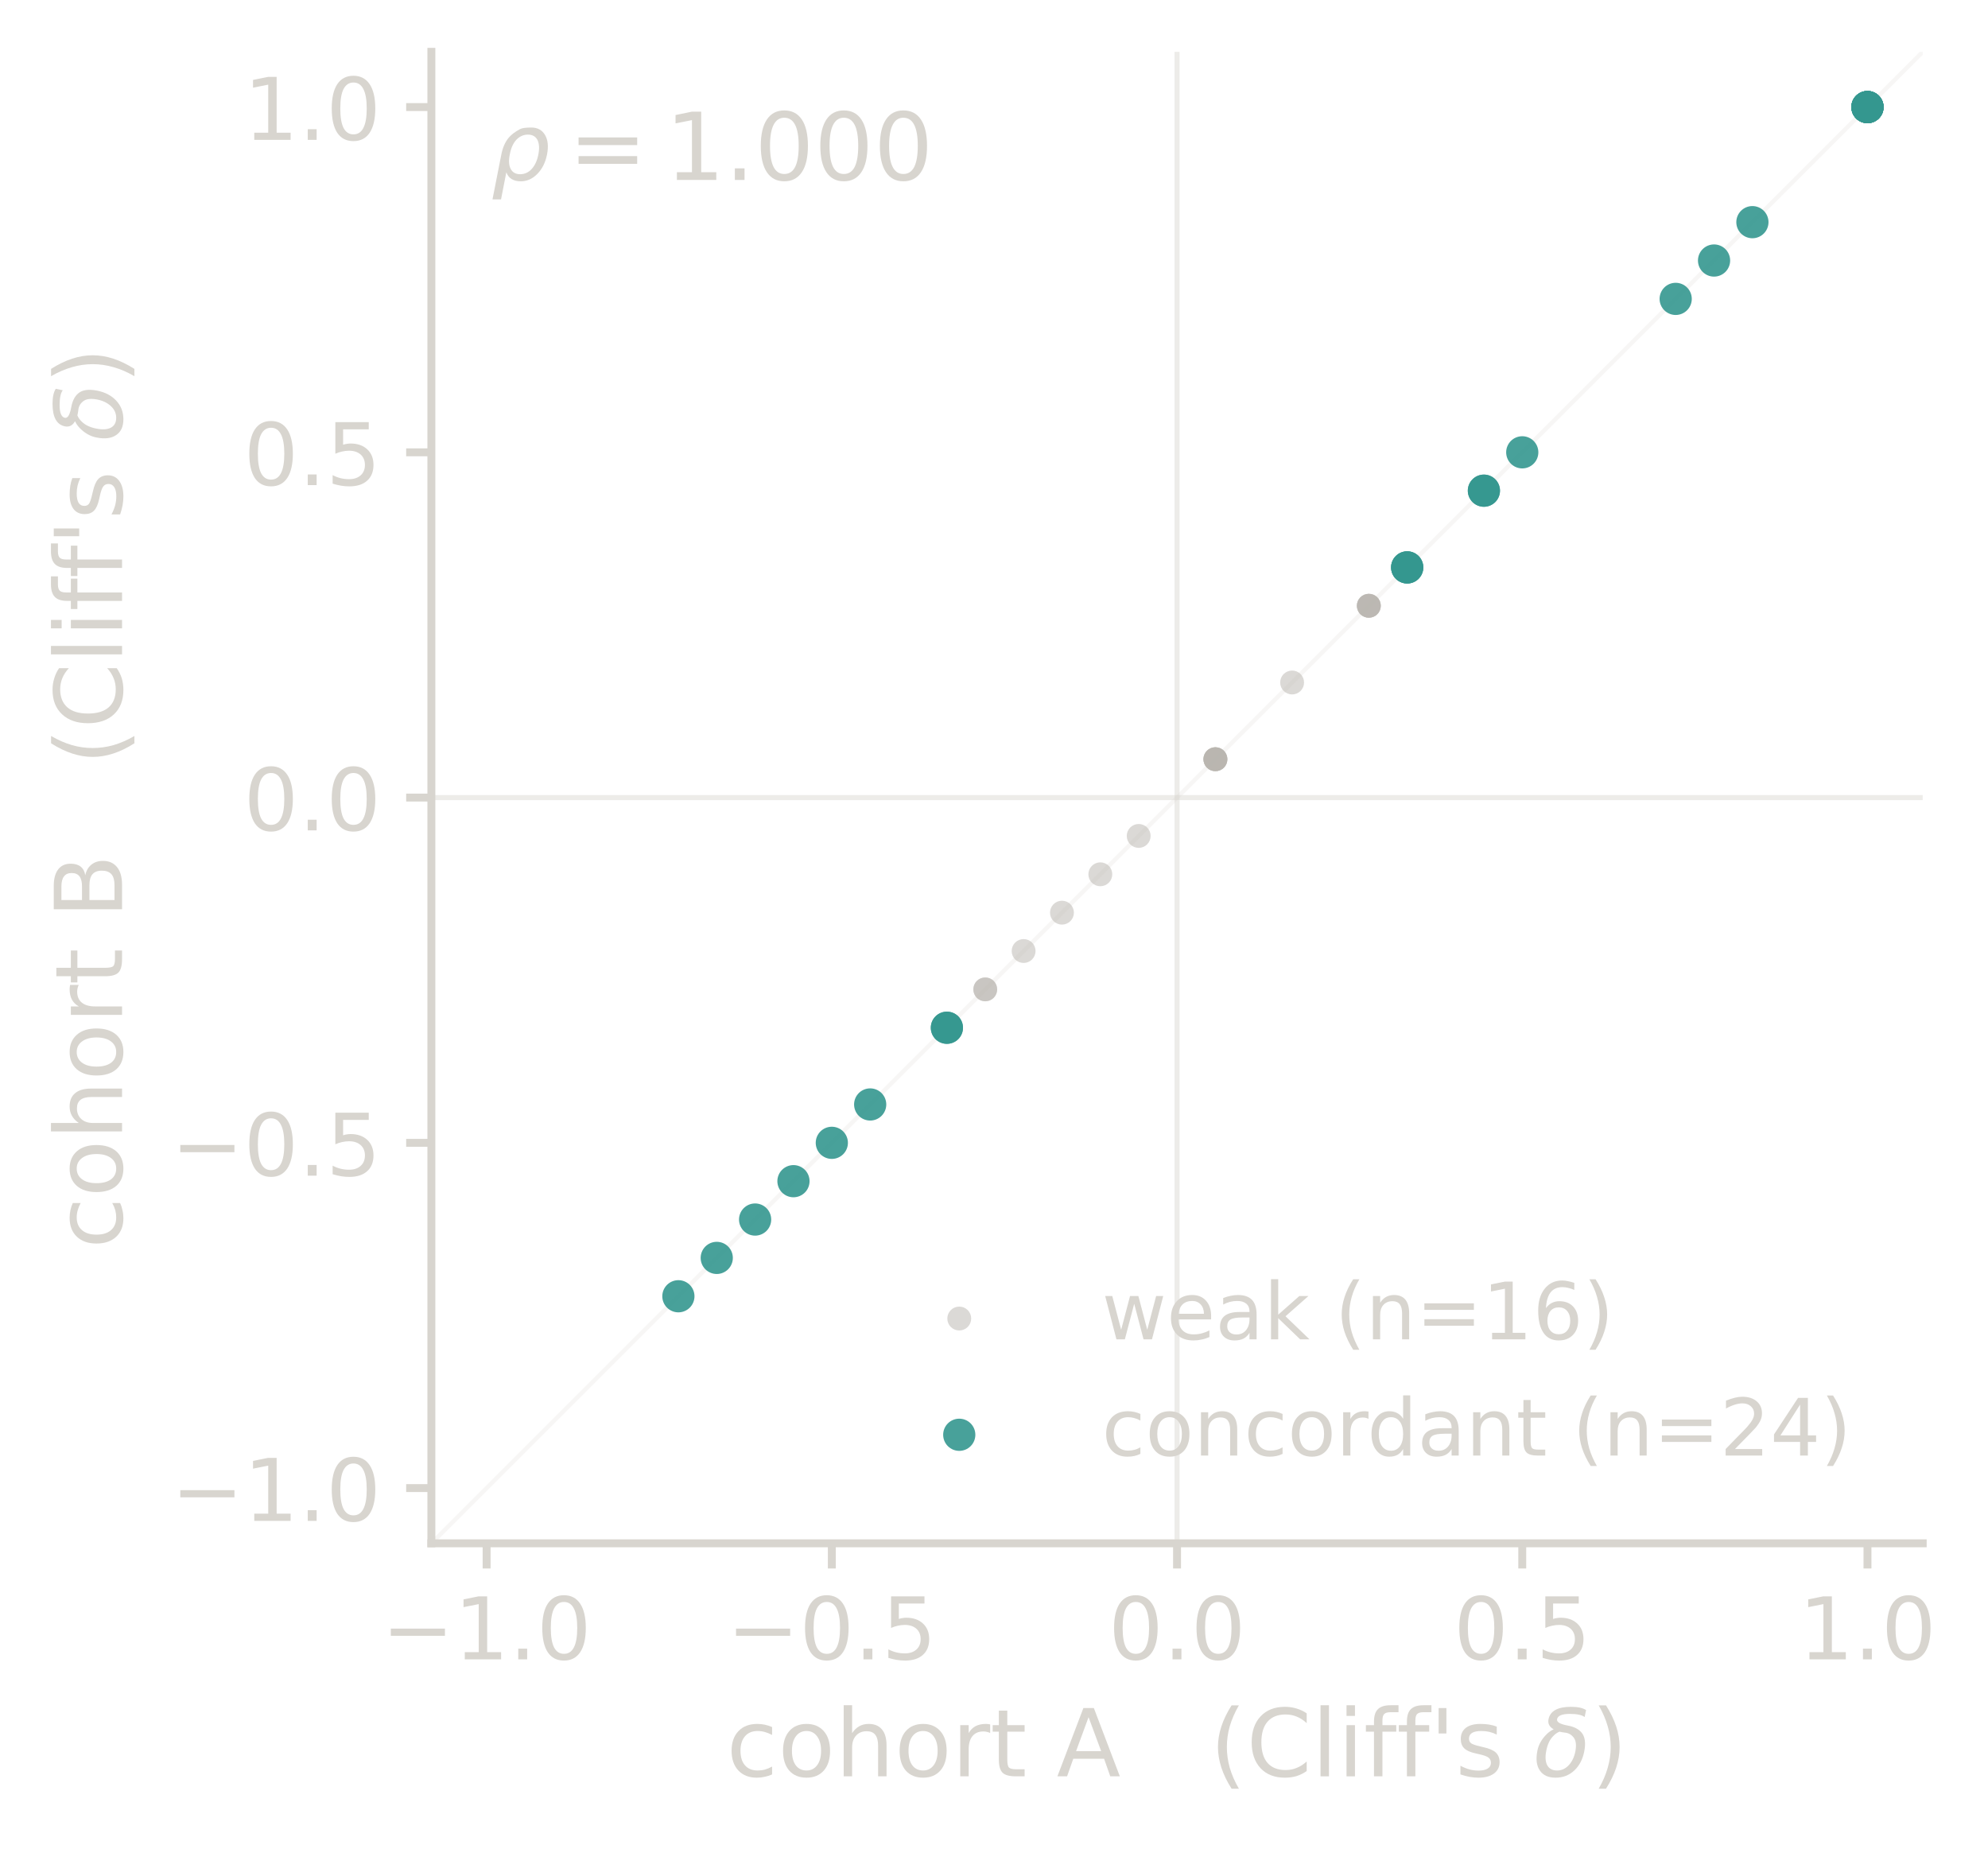
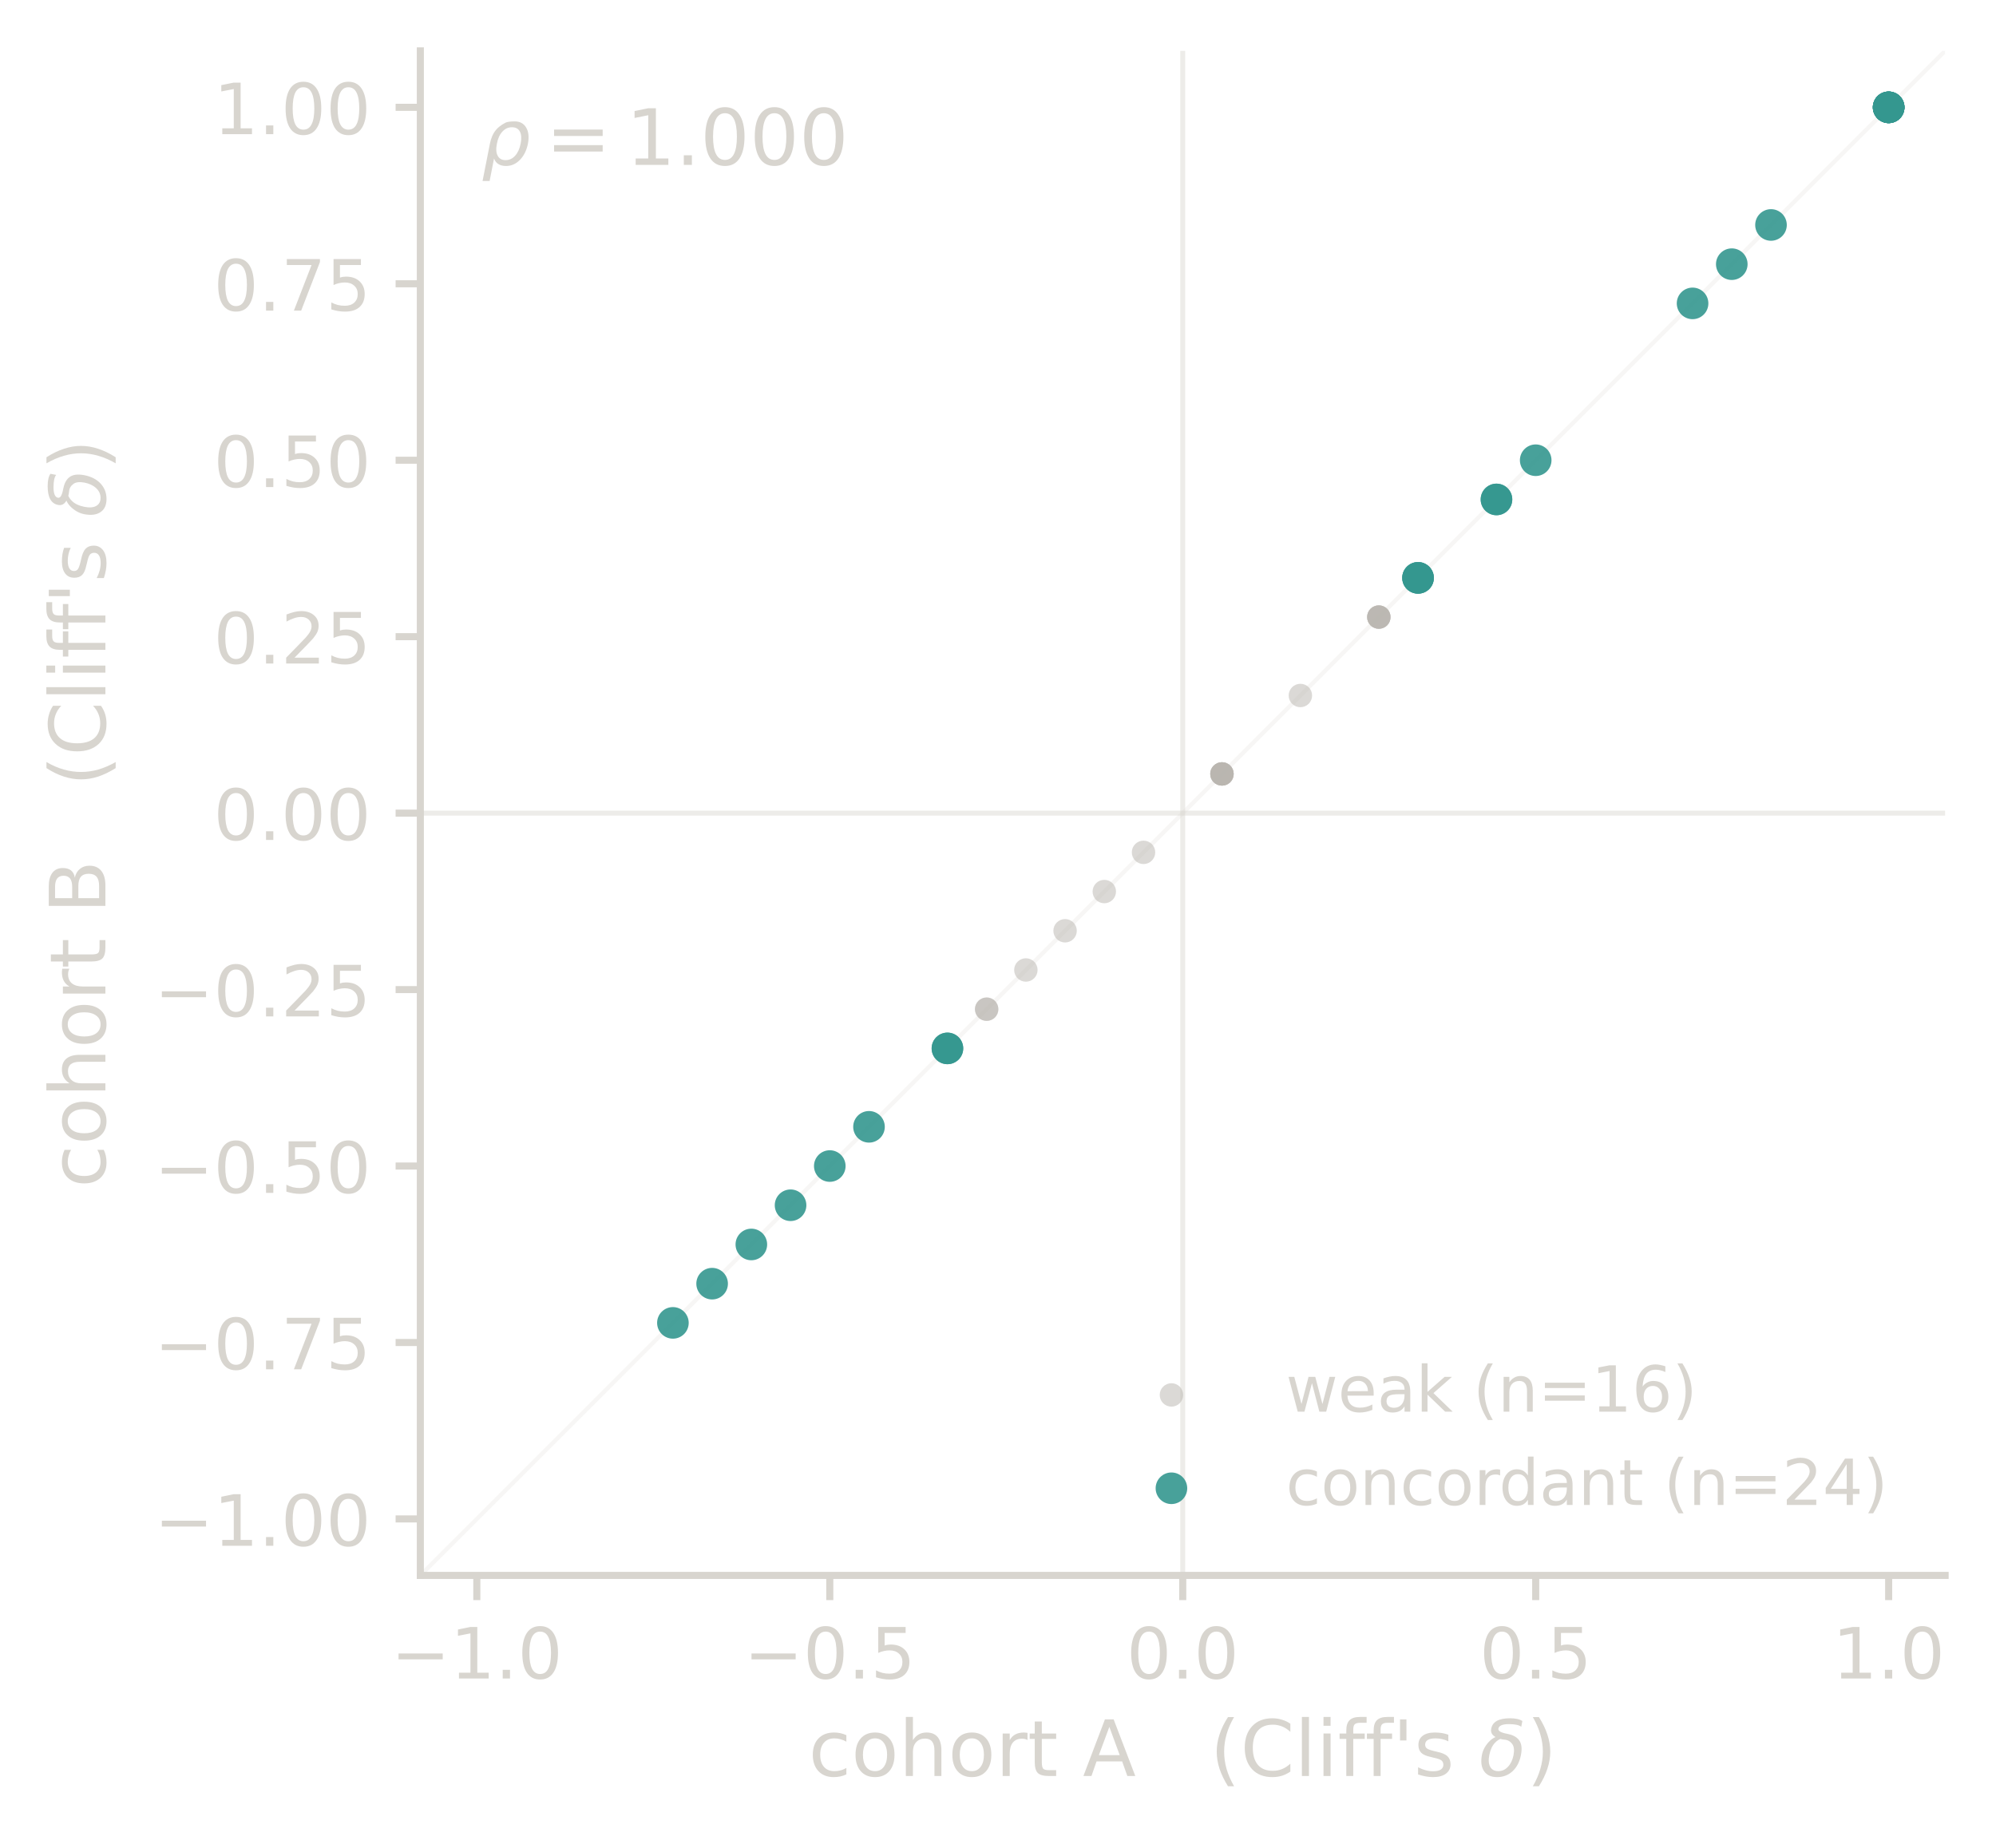
- <svg xmlns="http://www.w3.org/2000/svg" xmlns:xlink="http://www.w3.org/1999/xlink" width="276.15pt" height="256.755pt" viewBox="0 0 276.15 256.755" version="1.1">
+ <svg xmlns="http://www.w3.org/2000/svg" xmlns:xlink="http://www.w3.org/1999/xlink" width="282.491pt" height="261.524pt" viewBox="0 0 282.491 261.524" version="1.1">
  <defs>
    <style type="text/css">*{stroke-linejoin: round; stroke-linecap: butt}</style>
  </defs>
  <g id="figure_1">
    <g id="patch_1">
-       <path d="M 0 256.755  L 276.15 256.755  L 276.15 0  L 0 0  L 0 256.755  z " style="fill: none" />
+       <path d="M 0 261.524  L 282.491 261.524  L 282.491 0  L 0 0  L 0 261.524  z " style="fill: none" />
    </g>
    <g id="axes_1">
      <g id="patch_2">
-         <path d="M 59.921 214.36  L 267.081 214.36  L 267.081 7.2  L 59.921 7.2  L 59.921 214.36  z " style="fill: none" />
+         <path d="M 59.491 223  L 275.291 223  L 275.291 7.2  L 59.491 7.2  L 59.491 223  z " style="fill: none" />
      </g>
      <g id="line2d_1">
-         <path d="M 59.921 214.36  L 267.081 7.2  " clip-path="url(#ped44970151)" style="fill: none; stroke: #d8d5cf; stroke-opacity: 0.2; stroke-width: 0.6; stroke-linecap: square" />
+         <path d="M 59.491 223  L 275.291 7.2  " clip-path="url(#p931adbb7b1)" style="fill: none; stroke: #d8d5cf; stroke-opacity: 0.2; stroke-width: 0.6; stroke-linecap: square" />
      </g>
      <g id="PathCollection_1">
        <defs>
-           <path id="md36a46215d" d="M 0 1.658  C 0.44 1.658 0.862 1.484 1.173 1.173  C 1.484 0.862 1.658 0.44 1.658 0  C 1.658 -0.44 1.484 -0.862 1.173 -1.173  C 0.862 -1.484 0.44 -1.658 0 -1.658  C -0.44 -1.658 -0.862 -1.484 -1.173 -1.173  C -1.484 -0.862 -1.658 -0.44 -1.658 0  C -1.658 0.44 -1.484 0.862 -1.173 1.173  C -0.862 1.484 -0.44 1.658 0 1.658  z " />
+           <path id="m9fdbea22c9" d="M 0 1.658  C 0.44 1.658 0.862 1.484 1.173 1.173  C 1.484 0.862 1.658 0.44 1.658 0  C 1.658 -0.44 1.484 -0.862 1.173 -1.173  C 0.862 -1.484 0.44 -1.658 0 -1.658  C -0.44 -1.658 -0.862 -1.484 -1.173 -1.173  C -1.484 -0.862 -1.658 -0.44 -1.658 0  C -1.658 0.44 -1.484 0.862 -1.173 1.173  C -0.862 1.484 -0.44 1.658 0 1.658  z " />
        </defs>
-         <g clip-path="url(#ped44970151)">
-           <use xlink:href="#md36a46215d" x="190.142" y="84.139" style="fill: #b8b4ae; fill-opacity: 0.5" />
-           <use xlink:href="#md36a46215d" x="136.86" y="137.421" style="fill: #b8b4ae; fill-opacity: 0.5" />
-           <use xlink:href="#md36a46215d" x="190.142" y="84.139" style="fill: #b8b4ae; fill-opacity: 0.5" />
-           <use xlink:href="#md36a46215d" x="190.142" y="84.139" style="fill: #b8b4ae; fill-opacity: 0.5" />
-           <use xlink:href="#md36a46215d" x="136.86" y="137.421" style="fill: #b8b4ae; fill-opacity: 0.5" />
-           <use xlink:href="#md36a46215d" x="190.142" y="84.139" style="fill: #b8b4ae; fill-opacity: 0.5" />
-           <use xlink:href="#md36a46215d" x="142.188" y="132.093" style="fill: #b8b4ae; fill-opacity: 0.5" />
-           <use xlink:href="#md36a46215d" x="179.486" y="94.795" style="fill: #b8b4ae; fill-opacity: 0.5" />
-           <use xlink:href="#md36a46215d" x="147.516" y="126.765" style="fill: #b8b4ae; fill-opacity: 0.5" />
-           <use xlink:href="#md36a46215d" x="152.845" y="121.436" style="fill: #b8b4ae; fill-opacity: 0.5" />
-           <use xlink:href="#md36a46215d" x="168.829" y="105.452" style="fill: #b8b4ae; fill-opacity: 0.5" />
-           <use xlink:href="#md36a46215d" x="168.829" y="105.452" style="fill: #b8b4ae; fill-opacity: 0.5" />
-           <use xlink:href="#md36a46215d" x="168.829" y="105.452" style="fill: #b8b4ae; fill-opacity: 0.5" />
-           <use xlink:href="#md36a46215d" x="158.173" y="116.108" style="fill: #b8b4ae; fill-opacity: 0.5" />
-           <use xlink:href="#md36a46215d" x="168.829" y="105.452" style="fill: #b8b4ae; fill-opacity: 0.5" />
-           <use xlink:href="#md36a46215d" x="168.829" y="105.452" style="fill: #b8b4ae; fill-opacity: 0.5" />
+         <g clip-path="url(#p931adbb7b1)">
+           <use xlink:href="#m9fdbea22c9" x="195.143" y="87.348" style="fill: #b8b4ae; fill-opacity: 0.5" />
+           <use xlink:href="#m9fdbea22c9" x="139.639" y="142.852" style="fill: #b8b4ae; fill-opacity: 0.5" />
+           <use xlink:href="#m9fdbea22c9" x="195.143" y="87.348" style="fill: #b8b4ae; fill-opacity: 0.5" />
+           <use xlink:href="#m9fdbea22c9" x="195.143" y="87.348" style="fill: #b8b4ae; fill-opacity: 0.5" />
+           <use xlink:href="#m9fdbea22c9" x="139.639" y="142.852" style="fill: #b8b4ae; fill-opacity: 0.5" />
+           <use xlink:href="#m9fdbea22c9" x="195.143" y="87.348" style="fill: #b8b4ae; fill-opacity: 0.5" />
+           <use xlink:href="#m9fdbea22c9" x="145.19" y="137.302" style="fill: #b8b4ae; fill-opacity: 0.5" />
+           <use xlink:href="#m9fdbea22c9" x="184.042" y="98.449" style="fill: #b8b4ae; fill-opacity: 0.5" />
+           <use xlink:href="#m9fdbea22c9" x="150.74" y="131.751" style="fill: #b8b4ae; fill-opacity: 0.5" />
+           <use xlink:href="#m9fdbea22c9" x="156.29" y="126.201" style="fill: #b8b4ae; fill-opacity: 0.5" />
+           <use xlink:href="#m9fdbea22c9" x="172.942" y="109.55" style="fill: #b8b4ae; fill-opacity: 0.5" />
+           <use xlink:href="#m9fdbea22c9" x="172.942" y="109.55" style="fill: #b8b4ae; fill-opacity: 0.5" />
+           <use xlink:href="#m9fdbea22c9" x="172.942" y="109.55" style="fill: #b8b4ae; fill-opacity: 0.5" />
+           <use xlink:href="#m9fdbea22c9" x="161.841" y="120.65" style="fill: #b8b4ae; fill-opacity: 0.5" />
+           <use xlink:href="#m9fdbea22c9" x="172.942" y="109.55" style="fill: #b8b4ae; fill-opacity: 0.5" />
+           <use xlink:href="#m9fdbea22c9" x="172.942" y="109.55" style="fill: #b8b4ae; fill-opacity: 0.5" />
        </g>
      </g>
      <g id="matplotlib.axis_1">
        <g id="xtick_1">
          <g id="line2d_2">
            <defs>
-               <path id="mf3739a3560" d="M 0 0  L 0 3.5  " style="stroke: #d8d5cf; stroke-width: 1.1" />
+               <path id="m8e0498cc14" d="M 0 0  L 0 3.5  " style="stroke: #d8d5cf" />
            </defs>
            <g>
-               <use xlink:href="#mf3739a3560" x="67.594" y="214.36" style="fill: #d8d5cf; stroke: #d8d5cf; stroke-width: 1.1" />
+               <use xlink:href="#m8e0498cc14" x="67.484" y="223" style="fill: #d8d5cf; stroke: #d8d5cf" />
            </g>
          </g>
          <g id="text_1">
-             <text style="font-size: 12px; font-family: 'DejaVu Sans', 'Bitstream Vera Sans', 'Computer Modern Sans Serif', 'Lucida Grande', 'Verdana', 'Geneva', 'Lucid', 'Arial', 'Helvetica', 'Avant Garde', sans-serif; text-anchor: middle; fill: #d8d5cf" x="67.594" y="230.478" transform="rotate(-0 67.59353 230.4781)">−1.0</text>
+             <text style="font-size: 10px; font-family: 'DejaVu Sans', 'Bitstream Vera Sans', 'Computer Modern Sans Serif', 'Lucida Grande', 'Verdana', 'Geneva', 'Lucid', 'Arial', 'Helvetica', 'Avant Garde', sans-serif; text-anchor: middle; fill: #d8d5cf" x="67.484" y="237.598" transform="rotate(-0 67.48384 237.5984)">−1.0</text>
          </g>
        </g>
        <g id="xtick_2">
          <g id="line2d_3">
            <g>
-               <use xlink:href="#mf3739a3560" x="115.547" y="214.36" style="fill: #d8d5cf; stroke: #d8d5cf; stroke-width: 1.1" />
+               <use xlink:href="#m8e0498cc14" x="117.438" y="223" style="fill: #d8d5cf; stroke: #d8d5cf" />
            </g>
          </g>
          <g id="text_2">
-             <text style="font-size: 12px; font-family: 'DejaVu Sans', 'Bitstream Vera Sans', 'Computer Modern Sans Serif', 'Lucida Grande', 'Verdana', 'Geneva', 'Lucid', 'Arial', 'Helvetica', 'Avant Garde', sans-serif; text-anchor: middle; fill: #d8d5cf" x="115.547" y="230.478" transform="rotate(-0 115.5472 230.4781)">−0.5</text>
+             <text style="font-size: 10px; font-family: 'DejaVu Sans', 'Bitstream Vera Sans', 'Computer Modern Sans Serif', 'Lucida Grande', 'Verdana', 'Geneva', 'Lucid', 'Arial', 'Helvetica', 'Avant Garde', sans-serif; text-anchor: middle; fill: #d8d5cf" x="117.438" y="237.598" transform="rotate(-0 117.4375 237.5984)">−0.5</text>
          </g>
        </g>
        <g id="xtick_3">
          <g id="line2d_4">
            <g>
-               <use xlink:href="#mf3739a3560" x="163.501" y="214.36" style="fill: #d8d5cf; stroke: #d8d5cf; stroke-width: 1.1" />
+               <use xlink:href="#m8e0498cc14" x="167.391" y="223" style="fill: #d8d5cf; stroke: #d8d5cf" />
            </g>
          </g>
          <g id="text_3">
-             <text style="font-size: 12px; font-family: 'DejaVu Sans', 'Bitstream Vera Sans', 'Computer Modern Sans Serif', 'Lucida Grande', 'Verdana', 'Geneva', 'Lucid', 'Arial', 'Helvetica', 'Avant Garde', sans-serif; text-anchor: middle; fill: #d8d5cf" x="163.501" y="230.478" transform="rotate(-0 163.5009 230.4781)">0.0</text>
+             <text style="font-size: 10px; font-family: 'DejaVu Sans', 'Bitstream Vera Sans', 'Computer Modern Sans Serif', 'Lucida Grande', 'Verdana', 'Geneva', 'Lucid', 'Arial', 'Helvetica', 'Avant Garde', sans-serif; text-anchor: middle; fill: #d8d5cf" x="167.391" y="237.598" transform="rotate(-0 167.3913 237.5984)">0.0</text>
          </g>
        </g>
        <g id="xtick_4">
          <g id="line2d_5">
            <g>
-               <use xlink:href="#mf3739a3560" x="211.455" y="214.36" style="fill: #d8d5cf; stroke: #d8d5cf; stroke-width: 1.1" />
+               <use xlink:href="#m8e0498cc14" x="217.345" y="223" style="fill: #d8d5cf; stroke: #d8d5cf" />
            </g>
          </g>
          <g id="text_4">
-             <text style="font-size: 12px; font-family: 'DejaVu Sans', 'Bitstream Vera Sans', 'Computer Modern Sans Serif', 'Lucida Grande', 'Verdana', 'Geneva', 'Lucid', 'Arial', 'Helvetica', 'Avant Garde', sans-serif; text-anchor: middle; fill: #d8d5cf" x="211.455" y="230.478" transform="rotate(-0 211.4546 230.4781)">0.5</text>
+             <text style="font-size: 10px; font-family: 'DejaVu Sans', 'Bitstream Vera Sans', 'Computer Modern Sans Serif', 'Lucida Grande', 'Verdana', 'Geneva', 'Lucid', 'Arial', 'Helvetica', 'Avant Garde', sans-serif; text-anchor: middle; fill: #d8d5cf" x="217.345" y="237.598" transform="rotate(-0 217.345 237.5984)">0.5</text>
          </g>
        </g>
        <g id="xtick_5">
          <g id="line2d_6">
            <g>
-               <use xlink:href="#mf3739a3560" x="259.408" y="214.36" style="fill: #d8d5cf; stroke: #d8d5cf; stroke-width: 1.1" />
+               <use xlink:href="#m8e0498cc14" x="267.299" y="223" style="fill: #d8d5cf; stroke: #d8d5cf" />
            </g>
          </g>
          <g id="text_5">
-             <text style="font-size: 12px; font-family: 'DejaVu Sans', 'Bitstream Vera Sans', 'Computer Modern Sans Serif', 'Lucida Grande', 'Verdana', 'Geneva', 'Lucid', 'Arial', 'Helvetica', 'Avant Garde', sans-serif; text-anchor: middle; fill: #d8d5cf" x="259.408" y="230.478" transform="rotate(-0 259.4083 230.4781)">1.0</text>
+             <text style="font-size: 10px; font-family: 'DejaVu Sans', 'Bitstream Vera Sans', 'Computer Modern Sans Serif', 'Lucida Grande', 'Verdana', 'Geneva', 'Lucid', 'Arial', 'Helvetica', 'Avant Garde', sans-serif; text-anchor: middle; fill: #d8d5cf" x="267.299" y="237.598" transform="rotate(-0 267.2987 237.5984)">1.0</text>
          </g>
        </g>
        <g id="text_6">
-           <g style="fill: #d8d5cf" transform="translate(100.9059 246.8517)">
+           <g style="fill: #d8d5cf" transform="translate(114.4262 252.0364)">
            <text>
-               <tspan x="0" y="-0.125" style="font-size: 13px; font-family: 'DejaVu Sans'; fill: #d8d5cf">c</tspan>
-               <tspan x="7.147" y="-0.125" style="font-size: 13px; font-family: 'DejaVu Sans'; fill: #d8d5cf">o</tspan>
-               <tspan x="15.101" y="-0.125" style="font-size: 13px; font-family: 'DejaVu Sans'; fill: #d8d5cf">h</tspan>
-               <tspan x="23.34" y="-0.125" style="font-size: 13px; font-family: 'DejaVu Sans'; fill: #d8d5cf">o</tspan>
-               <tspan x="31.294" y="-0.125" style="font-size: 13px; font-family: 'DejaVu Sans'; fill: #d8d5cf">r</tspan>
-               <tspan x="36.639" y="-0.125" style="font-size: 13px; font-family: 'DejaVu Sans'; fill: #d8d5cf">t</tspan>
-               <tspan x="41.736" y="-0.125" style="font-size: 13px; font-family: 'DejaVu Sans'; fill: #d8d5cf"> </tspan>
-               <tspan x="45.868" y="-0.125" style="font-size: 13px; font-family: 'DejaVu Sans'; fill: #d8d5cf">A</tspan>
-               <tspan x="54.761" y="-0.125" style="font-size: 13px; font-family: 'DejaVu Sans'; fill: #d8d5cf"> </tspan>
-               <tspan x="58.894" y="-0.125" style="font-size: 13px; font-family: 'DejaVu Sans'; fill: #d8d5cf"> </tspan>
-               <tspan x="63.026" y="-0.125" style="font-size: 13px; font-family: 'DejaVu Sans'; fill: #d8d5cf"> </tspan>
-               <tspan x="67.158" y="-0.125" style="font-size: 13px; font-family: 'DejaVu Sans'; fill: #d8d5cf">(</tspan>
-               <tspan x="72.23" y="-0.125" style="font-size: 13px; font-family: 'DejaVu Sans'; fill: #d8d5cf">C</tspan>
-               <tspan x="81.307" y="-0.125" style="font-size: 13px; font-family: 'DejaVu Sans'; fill: #d8d5cf">l</tspan>
-               <tspan x="84.919" y="-0.125" style="font-size: 13px; font-family: 'DejaVu Sans'; fill: #d8d5cf">i</tspan>
-               <tspan x="88.531" y="-0.125" style="font-size: 13px; font-family: 'DejaVu Sans'; fill: #d8d5cf">f</tspan>
-               <tspan x="93.107" y="-0.125" style="font-size: 13px; font-family: 'DejaVu Sans'; fill: #d8d5cf">f</tspan>
-               <tspan x="97.684" y="-0.125" style="font-size: 13px; font-family: 'DejaVu Sans'; fill: #d8d5cf">'</tspan>
-               <tspan x="101.258" y="-0.125" style="font-size: 13px; font-family: 'DejaVu Sans'; fill: #d8d5cf">s</tspan>
-               <tspan x="108.031" y="-0.125" style="font-size: 13px; font-family: 'DejaVu Sans'; fill: #d8d5cf"> </tspan>
-               <tspan x="120.117" y="-0.125" style="font-size: 13px; font-family: 'DejaVu Sans'; fill: #d8d5cf">)</tspan>
-               <tspan x="112.163" y="-0.125" style="font-style: oblique; font-size: 13px; font-family: 'DejaVu Sans'; fill: #d8d5cf">δ</tspan>
+               <tspan x="0" y="-0.641" style="font-size: 11px; font-family: 'DejaVu Sans'; fill: #d8d5cf">c</tspan>
+               <tspan x="6.048" y="-0.641" style="font-size: 11px; font-family: 'DejaVu Sans'; fill: #d8d5cf">o</tspan>
+               <tspan x="12.778" y="-0.641" style="font-size: 11px; font-family: 'DejaVu Sans'; fill: #d8d5cf">h</tspan>
+               <tspan x="19.75" y="-0.641" style="font-size: 11px; font-family: 'DejaVu Sans'; fill: #d8d5cf">o</tspan>
+               <tspan x="26.479" y="-0.641" style="font-size: 11px; font-family: 'DejaVu Sans'; fill: #d8d5cf">r</tspan>
+               <tspan x="31.002" y="-0.641" style="font-size: 11px; font-family: 'DejaVu Sans'; fill: #d8d5cf">t</tspan>
+               <tspan x="35.315" y="-0.641" style="font-size: 11px; font-family: 'DejaVu Sans'; fill: #d8d5cf"> </tspan>
+               <tspan x="38.812" y="-0.641" style="font-size: 11px; font-family: 'DejaVu Sans'; fill: #d8d5cf">A</tspan>
+               <tspan x="46.336" y="-0.641" style="font-size: 11px; font-family: 'DejaVu Sans'; fill: #d8d5cf"> </tspan>
+               <tspan x="49.833" y="-0.641" style="font-size: 11px; font-family: 'DejaVu Sans'; fill: #d8d5cf"> </tspan>
+               <tspan x="53.33" y="-0.641" style="font-size: 11px; font-family: 'DejaVu Sans'; fill: #d8d5cf"> </tspan>
+               <tspan x="56.826" y="-0.641" style="font-size: 11px; font-family: 'DejaVu Sans'; fill: #d8d5cf">(</tspan>
+               <tspan x="61.118" y="-0.641" style="font-size: 11px; font-family: 'DejaVu Sans'; fill: #d8d5cf">C</tspan>
+               <tspan x="68.798" y="-0.641" style="font-size: 11px; font-family: 'DejaVu Sans'; fill: #d8d5cf">l</tspan>
+               <tspan x="71.854" y="-0.641" style="font-size: 11px; font-family: 'DejaVu Sans'; fill: #d8d5cf">i</tspan>
+               <tspan x="74.911" y="-0.641" style="font-size: 11px; font-family: 'DejaVu Sans'; fill: #d8d5cf">f</tspan>
+               <tspan x="78.783" y="-0.641" style="font-size: 11px; font-family: 'DejaVu Sans'; fill: #d8d5cf">f</tspan>
+               <tspan x="82.656" y="-0.641" style="font-size: 11px; font-family: 'DejaVu Sans'; fill: #d8d5cf">'</tspan>
+               <tspan x="85.68" y="-0.641" style="font-size: 11px; font-family: 'DejaVu Sans'; fill: #d8d5cf">s</tspan>
+               <tspan x="91.411" y="-0.641" style="font-size: 11px; font-family: 'DejaVu Sans'; fill: #d8d5cf"> </tspan>
+               <tspan x="101.637" y="-0.641" style="font-size: 11px; font-family: 'DejaVu Sans'; fill: #d8d5cf">)</tspan>
+               <tspan x="94.907" y="-0.641" style="font-style: oblique; font-size: 11px; font-family: 'DejaVu Sans'; fill: #d8d5cf">δ</tspan>
            </text>
          </g>
        </g>
      </g>
      <g id="matplotlib.axis_2">
        <g id="ytick_1">
          <g id="line2d_7">
            <defs>
-               <path id="mf07d31e3d8" d="M 0 0  L -3.5 0  " style="stroke: #d8d5cf; stroke-width: 1.1" />
+               <path id="mfb44333717" d="M 0 0  L -3.5 0  " style="stroke: #d8d5cf" />
            </defs>
            <g>
-               <use xlink:href="#mf07d31e3d8" x="59.921" y="206.687" style="fill: #d8d5cf; stroke: #d8d5cf; stroke-width: 1.1" />
+               <use xlink:href="#mfb44333717" x="59.491" y="215.007" style="fill: #d8d5cf; stroke: #d8d5cf" />
            </g>
          </g>
          <g id="text_7">
-             <text style="font-size: 12px; font-family: 'DejaVu Sans', 'Bitstream Vera Sans', 'Computer Modern Sans Serif', 'Lucida Grande', 'Verdana', 'Geneva', 'Lucid', 'Arial', 'Helvetica', 'Avant Garde', sans-serif; text-anchor: end; fill: #d8d5cf" x="52.921" y="211.246" transform="rotate(-0 52.92094 211.2465)">−1.0</text>
+             <text style="font-size: 10px; font-family: 'DejaVu Sans', 'Bitstream Vera Sans', 'Computer Modern Sans Serif', 'Lucida Grande', 'Verdana', 'Geneva', 'Lucid', 'Arial', 'Helvetica', 'Avant Garde', sans-serif; text-anchor: end; fill: #d8d5cf" x="52.491" y="218.807" transform="rotate(-0 52.49125 218.8066)">−1.00</text>
          </g>
        </g>
        <g id="ytick_2">
          <g id="line2d_8">
            <g>
-               <use xlink:href="#mf07d31e3d8" x="59.921" y="158.734" style="fill: #d8d5cf; stroke: #d8d5cf; stroke-width: 1.1" />
+               <use xlink:href="#mfb44333717" x="59.491" y="190.031" style="fill: #d8d5cf; stroke: #d8d5cf" />
            </g>
          </g>
          <g id="text_8">
-             <text style="font-size: 12px; font-family: 'DejaVu Sans', 'Bitstream Vera Sans', 'Computer Modern Sans Serif', 'Lucida Grande', 'Verdana', 'Geneva', 'Lucid', 'Arial', 'Helvetica', 'Avant Garde', sans-serif; text-anchor: end; fill: #d8d5cf" x="52.921" y="163.293" transform="rotate(-0 52.92094 163.2928)">−0.5</text>
+             <text style="font-size: 10px; font-family: 'DejaVu Sans', 'Bitstream Vera Sans', 'Computer Modern Sans Serif', 'Lucida Grande', 'Verdana', 'Geneva', 'Lucid', 'Arial', 'Helvetica', 'Avant Garde', sans-serif; text-anchor: end; fill: #d8d5cf" x="52.491" y="193.83" transform="rotate(-0 52.49125 193.8298)">−0.75</text>
          </g>
        </g>
        <g id="ytick_3">
          <g id="line2d_9">
            <g>
-               <use xlink:href="#mf07d31e3d8" x="59.921" y="110.78" style="fill: #d8d5cf; stroke: #d8d5cf; stroke-width: 1.1" />
+               <use xlink:href="#mfb44333717" x="59.491" y="165.054" style="fill: #d8d5cf; stroke: #d8d5cf" />
            </g>
          </g>
          <g id="text_9">
-             <text style="font-size: 12px; font-family: 'DejaVu Sans', 'Bitstream Vera Sans', 'Computer Modern Sans Serif', 'Lucida Grande', 'Verdana', 'Geneva', 'Lucid', 'Arial', 'Helvetica', 'Avant Garde', sans-serif; text-anchor: end; fill: #d8d5cf" x="52.921" y="115.339" transform="rotate(-0 52.92094 115.3391)">0.0</text>
+             <text style="font-size: 10px; font-family: 'DejaVu Sans', 'Bitstream Vera Sans', 'Computer Modern Sans Serif', 'Lucida Grande', 'Verdana', 'Geneva', 'Lucid', 'Arial', 'Helvetica', 'Avant Garde', sans-serif; text-anchor: end; fill: #d8d5cf" x="52.491" y="168.853" transform="rotate(-0 52.49125 168.8529)">−0.50</text>
          </g>
        </g>
        <g id="ytick_4">
          <g id="line2d_10">
            <g>
-               <use xlink:href="#mf07d31e3d8" x="59.921" y="62.826" style="fill: #d8d5cf; stroke: #d8d5cf; stroke-width: 1.1" />
+               <use xlink:href="#mfb44333717" x="59.491" y="140.077" style="fill: #d8d5cf; stroke: #d8d5cf" />
            </g>
          </g>
          <g id="text_10">
-             <text style="font-size: 12px; font-family: 'DejaVu Sans', 'Bitstream Vera Sans', 'Computer Modern Sans Serif', 'Lucida Grande', 'Verdana', 'Geneva', 'Lucid', 'Arial', 'Helvetica', 'Avant Garde', sans-serif; text-anchor: end; fill: #d8d5cf" x="52.921" y="67.385" transform="rotate(-0 52.92094 67.38536)">0.5</text>
+             <text style="font-size: 10px; font-family: 'DejaVu Sans', 'Bitstream Vera Sans', 'Computer Modern Sans Serif', 'Lucida Grande', 'Verdana', 'Geneva', 'Lucid', 'Arial', 'Helvetica', 'Avant Garde', sans-serif; text-anchor: end; fill: #d8d5cf" x="52.491" y="143.876" transform="rotate(-0 52.49125 143.8761)">−0.25</text>
          </g>
        </g>
        <g id="ytick_5">
          <g id="line2d_11">
            <g>
-               <use xlink:href="#mf07d31e3d8" x="59.921" y="14.873" style="fill: #d8d5cf; stroke: #d8d5cf; stroke-width: 1.1" />
+               <use xlink:href="#mfb44333717" x="59.491" y="115.1" style="fill: #d8d5cf; stroke: #d8d5cf" />
            </g>
          </g>
          <g id="text_11">
-             <text style="font-size: 12px; font-family: 'DejaVu Sans', 'Bitstream Vera Sans', 'Computer Modern Sans Serif', 'Lucida Grande', 'Verdana', 'Geneva', 'Lucid', 'Arial', 'Helvetica', 'Avant Garde', sans-serif; text-anchor: end; fill: #d8d5cf" x="52.921" y="19.432" transform="rotate(-0 52.92094 19.43165)">1.0</text>
-           </g>
-         </g>
-         <g id="text_12">
-           <g style="fill: #d8d5cf" transform="translate(17.07797 173.44) rotate(-90)">
+             <text style="font-size: 10px; font-family: 'DejaVu Sans', 'Bitstream Vera Sans', 'Computer Modern Sans Serif', 'Lucida Grande', 'Verdana', 'Geneva', 'Lucid', 'Arial', 'Helvetica', 'Avant Garde', sans-serif; text-anchor: end; fill: #d8d5cf" x="52.491" y="118.899" transform="rotate(-0 52.49125 118.8992)">0.00</text>
+           </g>
+         </g>
+         <g id="ytick_6">
+           <g id="line2d_12">
+             <g>
+               <use xlink:href="#mfb44333717" x="59.491" y="90.123" style="fill: #d8d5cf; stroke: #d8d5cf" />
+             </g>
+           </g>
+           <g id="text_12">
+             <text style="font-size: 10px; font-family: 'DejaVu Sans', 'Bitstream Vera Sans', 'Computer Modern Sans Serif', 'Lucida Grande', 'Verdana', 'Geneva', 'Lucid', 'Arial', 'Helvetica', 'Avant Garde', sans-serif; text-anchor: end; fill: #d8d5cf" x="52.491" y="93.922" transform="rotate(-0 52.49125 93.92237)">0.25</text>
+           </g>
+         </g>
+         <g id="ytick_7">
+           <g id="line2d_13">
+             <g>
+               <use xlink:href="#mfb44333717" x="59.491" y="65.146" style="fill: #d8d5cf; stroke: #d8d5cf" />
+             </g>
+           </g>
+           <g id="text_13">
+             <text style="font-size: 10px; font-family: 'DejaVu Sans', 'Bitstream Vera Sans', 'Computer Modern Sans Serif', 'Lucida Grande', 'Verdana', 'Geneva', 'Lucid', 'Arial', 'Helvetica', 'Avant Garde', sans-serif; text-anchor: end; fill: #d8d5cf" x="52.491" y="68.946" transform="rotate(-0 52.49125 68.94552)">0.50</text>
+           </g>
+         </g>
+         <g id="ytick_8">
+           <g id="line2d_14">
+             <g>
+               <use xlink:href="#mfb44333717" x="59.491" y="40.169" style="fill: #d8d5cf; stroke: #d8d5cf" />
+             </g>
+           </g>
+           <g id="text_14">
+             <text style="font-size: 10px; font-family: 'DejaVu Sans', 'Bitstream Vera Sans', 'Computer Modern Sans Serif', 'Lucida Grande', 'Verdana', 'Geneva', 'Lucid', 'Arial', 'Helvetica', 'Avant Garde', sans-serif; text-anchor: end; fill: #d8d5cf" x="52.491" y="43.969" transform="rotate(-0 52.49125 43.96866)">0.75</text>
+           </g>
+         </g>
+         <g id="ytick_9">
+           <g id="line2d_15">
+             <g>
+               <use xlink:href="#mfb44333717" x="59.491" y="15.193" style="fill: #d8d5cf; stroke: #d8d5cf" />
+             </g>
+           </g>
+           <g id="text_15">
+             <text style="font-size: 10px; font-family: 'DejaVu Sans', 'Bitstream Vera Sans', 'Computer Modern Sans Serif', 'Lucida Grande', 'Verdana', 'Geneva', 'Lucid', 'Arial', 'Helvetica', 'Avant Garde', sans-serif; text-anchor: end; fill: #d8d5cf" x="52.491" y="18.992" transform="rotate(-0 52.49125 18.99181)">1.00</text>
+           </g>
+         </g>
+         <g id="text_16">
+           <g style="fill: #d8d5cf" transform="translate(15.55828 168.12) rotate(-90)">
            <text>
-               <tspan x="0" y="-0.125" style="font-size: 13px; font-family: 'DejaVu Sans'; fill: #d8d5cf">c</tspan>
-               <tspan x="7.147" y="-0.125" style="font-size: 13px; font-family: 'DejaVu Sans'; fill: #d8d5cf">o</tspan>
-               <tspan x="15.101" y="-0.125" style="font-size: 13px; font-family: 'DejaVu Sans'; fill: #d8d5cf">h</tspan>
-               <tspan x="23.34" y="-0.125" style="font-size: 13px; font-family: 'DejaVu Sans'; fill: #d8d5cf">o</tspan>
-               <tspan x="31.294" y="-0.125" style="font-size: 13px; font-family: 'DejaVu Sans'; fill: #d8d5cf">r</tspan>
-               <tspan x="36.639" y="-0.125" style="font-size: 13px; font-family: 'DejaVu Sans'; fill: #d8d5cf">t</tspan>
-               <tspan x="41.736" y="-0.125" style="font-size: 13px; font-family: 'DejaVu Sans'; fill: #d8d5cf"> </tspan>
-               <tspan x="45.868" y="-0.125" style="font-size: 13px; font-family: 'DejaVu Sans'; fill: #d8d5cf">B</tspan>
-               <tspan x="54.787" y="-0.125" style="font-size: 13px; font-family: 'DejaVu Sans'; fill: #d8d5cf"> </tspan>
-               <tspan x="58.919" y="-0.125" style="font-size: 13px; font-family: 'DejaVu Sans'; fill: #d8d5cf"> </tspan>
-               <tspan x="63.051" y="-0.125" style="font-size: 13px; font-family: 'DejaVu Sans'; fill: #d8d5cf"> </tspan>
-               <tspan x="67.184" y="-0.125" style="font-size: 13px; font-family: 'DejaVu Sans'; fill: #d8d5cf">(</tspan>
-               <tspan x="72.255" y="-0.125" style="font-size: 13px; font-family: 'DejaVu Sans'; fill: #d8d5cf">C</tspan>
-               <tspan x="81.333" y="-0.125" style="font-size: 13px; font-family: 'DejaVu Sans'; fill: #d8d5cf">l</tspan>
-               <tspan x="84.944" y="-0.125" style="font-size: 13px; font-family: 'DejaVu Sans'; fill: #d8d5cf">i</tspan>
-               <tspan x="88.556" y="-0.125" style="font-size: 13px; font-family: 'DejaVu Sans'; fill: #d8d5cf">f</tspan>
-               <tspan x="93.133" y="-0.125" style="font-size: 13px; font-family: 'DejaVu Sans'; fill: #d8d5cf">f</tspan>
-               <tspan x="97.709" y="-0.125" style="font-size: 13px; font-family: 'DejaVu Sans'; fill: #d8d5cf">'</tspan>
-               <tspan x="101.283" y="-0.125" style="font-size: 13px; font-family: 'DejaVu Sans'; fill: #d8d5cf">s</tspan>
-               <tspan x="108.056" y="-0.125" style="font-size: 13px; font-family: 'DejaVu Sans'; fill: #d8d5cf"> </tspan>
-               <tspan x="120.142" y="-0.125" style="font-size: 13px; font-family: 'DejaVu Sans'; fill: #d8d5cf">)</tspan>
-               <tspan x="112.188" y="-0.125" style="font-style: oblique; font-size: 13px; font-family: 'DejaVu Sans'; fill: #d8d5cf">δ</tspan>
+               <tspan x="0" y="-0.641" style="font-size: 11px; font-family: 'DejaVu Sans'; fill: #d8d5cf">c</tspan>
+               <tspan x="6.048" y="-0.641" style="font-size: 11px; font-family: 'DejaVu Sans'; fill: #d8d5cf">o</tspan>
+               <tspan x="12.778" y="-0.641" style="font-size: 11px; font-family: 'DejaVu Sans'; fill: #d8d5cf">h</tspan>
+               <tspan x="19.75" y="-0.641" style="font-size: 11px; font-family: 'DejaVu Sans'; fill: #d8d5cf">o</tspan>
+               <tspan x="26.479" y="-0.641" style="font-size: 11px; font-family: 'DejaVu Sans'; fill: #d8d5cf">r</tspan>
+               <tspan x="31.002" y="-0.641" style="font-size: 11px; font-family: 'DejaVu Sans'; fill: #d8d5cf">t</tspan>
+               <tspan x="35.315" y="-0.641" style="font-size: 11px; font-family: 'DejaVu Sans'; fill: #d8d5cf"> </tspan>
+               <tspan x="38.812" y="-0.641" style="font-size: 11px; font-family: 'DejaVu Sans'; fill: #d8d5cf">B</tspan>
+               <tspan x="46.358" y="-0.641" style="font-size: 11px; font-family: 'DejaVu Sans'; fill: #d8d5cf"> </tspan>
+               <tspan x="49.854" y="-0.641" style="font-size: 11px; font-family: 'DejaVu Sans'; fill: #d8d5cf"> </tspan>
+               <tspan x="53.351" y="-0.641" style="font-size: 11px; font-family: 'DejaVu Sans'; fill: #d8d5cf"> </tspan>
+               <tspan x="56.848" y="-0.641" style="font-size: 11px; font-family: 'DejaVu Sans'; fill: #d8d5cf">(</tspan>
+               <tspan x="61.139" y="-0.641" style="font-size: 11px; font-family: 'DejaVu Sans'; fill: #d8d5cf">C</tspan>
+               <tspan x="68.82" y="-0.641" style="font-size: 11px; font-family: 'DejaVu Sans'; fill: #d8d5cf">l</tspan>
+               <tspan x="71.876" y="-0.641" style="font-size: 11px; font-family: 'DejaVu Sans'; fill: #d8d5cf">i</tspan>
+               <tspan x="74.932" y="-0.641" style="font-size: 11px; font-family: 'DejaVu Sans'; fill: #d8d5cf">f</tspan>
+               <tspan x="78.805" y="-0.641" style="font-size: 11px; font-family: 'DejaVu Sans'; fill: #d8d5cf">f</tspan>
+               <tspan x="82.677" y="-0.641" style="font-size: 11px; font-family: 'DejaVu Sans'; fill: #d8d5cf">'</tspan>
+               <tspan x="85.701" y="-0.641" style="font-size: 11px; font-family: 'DejaVu Sans'; fill: #d8d5cf">s</tspan>
+               <tspan x="91.432" y="-0.641" style="font-size: 11px; font-family: 'DejaVu Sans'; fill: #d8d5cf"> </tspan>
+               <tspan x="101.659" y="-0.641" style="font-size: 11px; font-family: 'DejaVu Sans'; fill: #d8d5cf">)</tspan>
+               <tspan x="94.929" y="-0.641" style="font-style: oblique; font-size: 11px; font-family: 'DejaVu Sans'; fill: #d8d5cf">δ</tspan>
            </text>
          </g>
        </g>
      </g>
-       <g id="line2d_12">
-         <path d="M 163.501 214.36  L 163.501 7.2  " clip-path="url(#ped44970151)" style="fill: none; stroke: #d8d5cf; stroke-opacity: 0.45; stroke-width: 0.7; stroke-linecap: square" />
-       </g>
-       <g id="line2d_13">
-         <path d="M 59.921 110.78  L 267.081 110.78  " clip-path="url(#ped44970151)" style="fill: none; stroke: #d8d5cf; stroke-opacity: 0.45; stroke-width: 0.7; stroke-linecap: square" />
+       <g id="line2d_16">
+         <path d="M 167.391 223  L 167.391 7.2  " clip-path="url(#p931adbb7b1)" style="fill: none; stroke: #d8d5cf; stroke-opacity: 0.45; stroke-width: 0.7; stroke-linecap: square" />
+       </g>
+       <g id="line2d_17">
+         <path d="M 59.491 115.1  L 275.291 115.1  " clip-path="url(#p931adbb7b1)" style="fill: none; stroke: #d8d5cf; stroke-opacity: 0.45; stroke-width: 0.7; stroke-linecap: square" />
      </g>
      <g id="patch_3">
-         <path d="M 59.921 214.36  L 59.921 7.2  " style="fill: none; stroke: #d8d5cf; stroke-width: 1.1; stroke-linejoin: miter; stroke-linecap: square" />
+         <path d="M 59.491 223  L 59.491 7.2  " style="fill: none; stroke: #d8d5cf; stroke-linejoin: miter; stroke-linecap: square" />
      </g>
      <g id="patch_4">
-         <path d="M 59.921 214.36  L 267.081 214.36  " style="fill: none; stroke: #d8d5cf; stroke-width: 1.1; stroke-linejoin: miter; stroke-linecap: square" />
+         <path d="M 59.491 223  L 275.291 223  " style="fill: none; stroke: #d8d5cf; stroke-linejoin: miter; stroke-linecap: square" />
      </g>
      <g id="PathCollection_2">
        <defs>
-           <path id="m530823724c" d="M 0 2.236  C 0.593 2.236 1.162 2 1.581 1.581  C 2 1.162 2.236 0.593 2.236 0  C 2.236 -0.593 2 -1.162 1.581 -1.581  C 1.162 -2 0.593 -2.236 0 -2.236  C -0.593 -2.236 -1.162 -2 -1.581 -1.581  C -2 -1.162 -2.236 -0.593 -2.236 0  C -2.236 0.593 -2 1.162 -1.581 1.581  C -1.162 2 -0.593 2.236 0 2.236  z " />
+           <path id="maa032671e9" d="M 0 2.236  C 0.593 2.236 1.162 2 1.581 1.581  C 2 1.162 2.236 0.593 2.236 0  C 2.236 -0.593 2 -1.162 1.581 -1.581  C 1.162 -2 0.593 -2.236 0 -2.236  C -0.593 -2.236 -1.162 -2 -1.581 -1.581  C -2 -1.162 -2.236 -0.593 -2.236 0  C -2.236 0.593 -2 1.162 -1.581 1.581  C -1.162 2 -0.593 2.236 0 2.236  z " />
        </defs>
-         <g clip-path="url(#ped44970151)">
-           <use xlink:href="#m530823724c" x="259.408" y="14.873" style="fill: #35978f; fill-opacity: 0.9" />
-           <use xlink:href="#m530823724c" x="259.408" y="14.873" style="fill: #35978f; fill-opacity: 0.9" />
-           <use xlink:href="#m530823724c" x="259.408" y="14.873" style="fill: #35978f; fill-opacity: 0.9" />
-           <use xlink:href="#m530823724c" x="259.408" y="14.873" style="fill: #35978f; fill-opacity: 0.9" />
-           <use xlink:href="#m530823724c" x="259.408" y="14.873" style="fill: #35978f; fill-opacity: 0.9" />
-           <use xlink:href="#m530823724c" x="259.408" y="14.873" style="fill: #35978f; fill-opacity: 0.9" />
-           <use xlink:href="#m530823724c" x="259.408" y="14.873" style="fill: #35978f; fill-opacity: 0.9" />
-           <use xlink:href="#m530823724c" x="243.424" y="30.857" style="fill: #35978f; fill-opacity: 0.9" />
-           <use xlink:href="#m530823724c" x="238.096" y="36.185" style="fill: #35978f; fill-opacity: 0.9" />
-           <use xlink:href="#m530823724c" x="232.767" y="41.514" style="fill: #35978f; fill-opacity: 0.9" />
-           <use xlink:href="#m530823724c" x="94.234" y="180.046" style="fill: #35978f; fill-opacity: 0.9" />
-           <use xlink:href="#m530823724c" x="99.563" y="174.718" style="fill: #35978f; fill-opacity: 0.9" />
-           <use xlink:href="#m530823724c" x="104.891" y="169.39" style="fill: #35978f; fill-opacity: 0.9" />
-           <use xlink:href="#m530823724c" x="110.219" y="164.062" style="fill: #35978f; fill-opacity: 0.9" />
-           <use xlink:href="#m530823724c" x="211.455" y="62.826" style="fill: #35978f; fill-opacity: 0.9" />
-           <use xlink:href="#m530823724c" x="115.547" y="158.734" style="fill: #35978f; fill-opacity: 0.9" />
-           <use xlink:href="#m530823724c" x="206.126" y="68.154" style="fill: #35978f; fill-opacity: 0.9" />
-           <use xlink:href="#m530823724c" x="206.126" y="68.154" style="fill: #35978f; fill-opacity: 0.9" />
-           <use xlink:href="#m530823724c" x="120.875" y="153.406" style="fill: #35978f; fill-opacity: 0.9" />
-           <use xlink:href="#m530823724c" x="195.47" y="78.811" style="fill: #35978f; fill-opacity: 0.9" />
-           <use xlink:href="#m530823724c" x="131.532" y="142.749" style="fill: #35978f; fill-opacity: 0.9" />
-           <use xlink:href="#m530823724c" x="195.47" y="78.811" style="fill: #35978f; fill-opacity: 0.9" />
-           <use xlink:href="#m530823724c" x="195.47" y="78.811" style="fill: #35978f; fill-opacity: 0.9" />
-           <use xlink:href="#m530823724c" x="131.532" y="142.749" style="fill: #35978f; fill-opacity: 0.9" />
-         </g>
-       </g>
-       <g id="text_13">
-         <g style="fill: #d8d5cf" transform="translate(68.20734 25.33796)">
+         <g clip-path="url(#p931adbb7b1)">
+           <use xlink:href="#maa032671e9" x="267.299" y="15.193" style="fill: #35978f; fill-opacity: 0.9" />
+           <use xlink:href="#maa032671e9" x="267.299" y="15.193" style="fill: #35978f; fill-opacity: 0.9" />
+           <use xlink:href="#maa032671e9" x="267.299" y="15.193" style="fill: #35978f; fill-opacity: 0.9" />
+           <use xlink:href="#maa032671e9" x="267.299" y="15.193" style="fill: #35978f; fill-opacity: 0.9" />
+           <use xlink:href="#maa032671e9" x="267.299" y="15.193" style="fill: #35978f; fill-opacity: 0.9" />
+           <use xlink:href="#maa032671e9" x="267.299" y="15.193" style="fill: #35978f; fill-opacity: 0.9" />
+           <use xlink:href="#maa032671e9" x="267.299" y="15.193" style="fill: #35978f; fill-opacity: 0.9" />
+           <use xlink:href="#maa032671e9" x="250.647" y="31.844" style="fill: #35978f; fill-opacity: 0.9" />
+           <use xlink:href="#maa032671e9" x="245.097" y="37.394" style="fill: #35978f; fill-opacity: 0.9" />
+           <use xlink:href="#maa032671e9" x="239.547" y="42.945" style="fill: #35978f; fill-opacity: 0.9" />
+           <use xlink:href="#maa032671e9" x="95.236" y="187.255" style="fill: #35978f; fill-opacity: 0.9" />
+           <use xlink:href="#maa032671e9" x="100.786" y="181.705" style="fill: #35978f; fill-opacity: 0.9" />
+           <use xlink:href="#maa032671e9" x="106.337" y="176.155" style="fill: #35978f; fill-opacity: 0.9" />
+           <use xlink:href="#maa032671e9" x="111.887" y="170.604" style="fill: #35978f; fill-opacity: 0.9" />
+           <use xlink:href="#maa032671e9" x="217.345" y="65.146" style="fill: #35978f; fill-opacity: 0.9" />
+           <use xlink:href="#maa032671e9" x="117.438" y="165.054" style="fill: #35978f; fill-opacity: 0.9" />
+           <use xlink:href="#maa032671e9" x="211.795" y="70.697" style="fill: #35978f; fill-opacity: 0.9" />
+           <use xlink:href="#maa032671e9" x="211.795" y="70.697" style="fill: #35978f; fill-opacity: 0.9" />
+           <use xlink:href="#maa032671e9" x="122.988" y="159.503" style="fill: #35978f; fill-opacity: 0.9" />
+           <use xlink:href="#maa032671e9" x="200.694" y="81.798" style="fill: #35978f; fill-opacity: 0.9" />
+           <use xlink:href="#maa032671e9" x="134.089" y="148.402" style="fill: #35978f; fill-opacity: 0.9" />
+           <use xlink:href="#maa032671e9" x="200.694" y="81.798" style="fill: #35978f; fill-opacity: 0.9" />
+           <use xlink:href="#maa032671e9" x="200.694" y="81.798" style="fill: #35978f; fill-opacity: 0.9" />
+           <use xlink:href="#maa032671e9" x="134.089" y="148.402" style="fill: #35978f; fill-opacity: 0.9" />
+         </g>
+       </g>
+       <g id="text_17">
+         <g style="fill: #d8d5cf" transform="translate(68.12325 24.16794)">
          <text>
-             <tspan x="0" y="-0.344" style="font-style: oblique; font-size: 13px; font-family: 'DejaVu Sans'; fill: #d8d5cf">ρ</tspan>
-             <tspan x="10.785" y="-0.344" style="font-size: 13px; font-family: 'DejaVu Sans'; fill: #d8d5cf">=</tspan>
-             <tspan x="24.21" y="-0.344" style="font-size: 13px; font-family: 'DejaVu Sans'; fill: #d8d5cf">1</tspan>
-             <tspan x="32.481" y="-0.344" style="font-size: 13px; font-family: 'DejaVu Sans'; fill: #d8d5cf">.</tspan>
-             <tspan x="36.613" y="-0.344" style="font-size: 13px; font-family: 'DejaVu Sans'; fill: #d8d5cf">0</tspan>
-             <tspan x="44.884" y="-0.344" style="font-size: 13px; font-family: 'DejaVu Sans'; fill: #d8d5cf">0</tspan>
-             <tspan x="53.155" y="-0.344" style="font-size: 13px; font-family: 'DejaVu Sans'; fill: #d8d5cf">0</tspan>
+             <tspan x="0" y="-0.828" style="font-style: oblique; font-size: 11px; font-family: 'DejaVu Sans'; fill: #d8d5cf">ρ</tspan>
+             <tspan x="9.125" y="-0.828" style="font-size: 11px; font-family: 'DejaVu Sans'; fill: #d8d5cf">=</tspan>
+             <tspan x="20.485" y="-0.828" style="font-size: 11px; font-family: 'DejaVu Sans'; fill: #d8d5cf">1</tspan>
+             <tspan x="27.484" y="-0.828" style="font-size: 11px; font-family: 'DejaVu Sans'; fill: #d8d5cf">.</tspan>
+             <tspan x="30.98" y="-0.828" style="font-size: 11px; font-family: 'DejaVu Sans'; fill: #d8d5cf">0</tspan>
+             <tspan x="37.979" y="-0.828" style="font-size: 11px; font-family: 'DejaVu Sans'; fill: #d8d5cf">0</tspan>
+             <tspan x="44.978" y="-0.828" style="font-size: 11px; font-family: 'DejaVu Sans'; fill: #d8d5cf">0</tspan>
          </text>
        </g>
      </g>
      <g id="legend_1">
        <g id="PathCollection_3">
          <g>
-             <use xlink:href="#md36a46215d" x="133.249" y="183.139" style="fill: #b8b4ae; fill-opacity: 0.5" />
-           </g>
-         </g>
-         <g id="text_14">
-           <text style="font-size: 11px; font-family: 'DejaVu Sans', 'Bitstream Vera Sans', 'Computer Modern Sans Serif', 'Lucida Grande', 'Verdana', 'Geneva', 'Lucid', 'Arial', 'Helvetica', 'Avant Garde', sans-serif; text-anchor: start; fill: #d8d5cf" x="153.049" y="186.026" transform="rotate(-0 153.0488 186.0264)">weak (n=16)</text>
+             <use xlink:href="#m9fdbea22c9" x="165.792" y="197.455" style="fill: #b8b4ae; fill-opacity: 0.5" />
+           </g>
+         </g>
+         <g id="text_18">
+           <text style="font-size: 9px; font-family: 'DejaVu Sans', 'Bitstream Vera Sans', 'Computer Modern Sans Serif', 'Lucida Grande', 'Verdana', 'Geneva', 'Lucid', 'Arial', 'Helvetica', 'Avant Garde', sans-serif; text-anchor: start; fill: #d8d5cf" x="181.992" y="199.818" transform="rotate(-0 181.9922 199.818)">weak (n=16)</text>
        </g>
        <g id="PathCollection_4">
          <g>
-             <use xlink:href="#m530823724c" x="133.249" y="199.285" style="fill: #35978f; fill-opacity: 0.9" />
-           </g>
-         </g>
-         <g id="text_15">
-           <text style="font-size: 11px; font-family: 'DejaVu Sans', 'Bitstream Vera Sans', 'Computer Modern Sans Serif', 'Lucida Grande', 'Verdana', 'Geneva', 'Lucid', 'Arial', 'Helvetica', 'Avant Garde', sans-serif; text-anchor: start; fill: #d8d5cf" x="153.049" y="202.172" transform="rotate(-0 153.0488 202.1723)">concordant (n=24)</text>
+             <use xlink:href="#maa032671e9" x="165.792" y="210.666" style="fill: #35978f; fill-opacity: 0.9" />
+           </g>
+         </g>
+         <g id="text_19">
+           <text style="font-size: 9px; font-family: 'DejaVu Sans', 'Bitstream Vera Sans', 'Computer Modern Sans Serif', 'Lucida Grande', 'Verdana', 'Geneva', 'Lucid', 'Arial', 'Helvetica', 'Avant Garde', sans-serif; text-anchor: start; fill: #d8d5cf" x="181.992" y="213.028" transform="rotate(-0 181.9922 213.0283)">concordant (n=24)</text>
        </g>
      </g>
    </g>
  </g>
  <defs>
-     <clipPath id="ped44970151">
-       <rect x="59.921" y="7.2" width="207.16" height="207.16" />
+     <clipPath id="p931adbb7b1">
+       <rect x="59.491" y="7.2" width="215.8" height="215.8" />
    </clipPath>
  </defs>
</svg>
